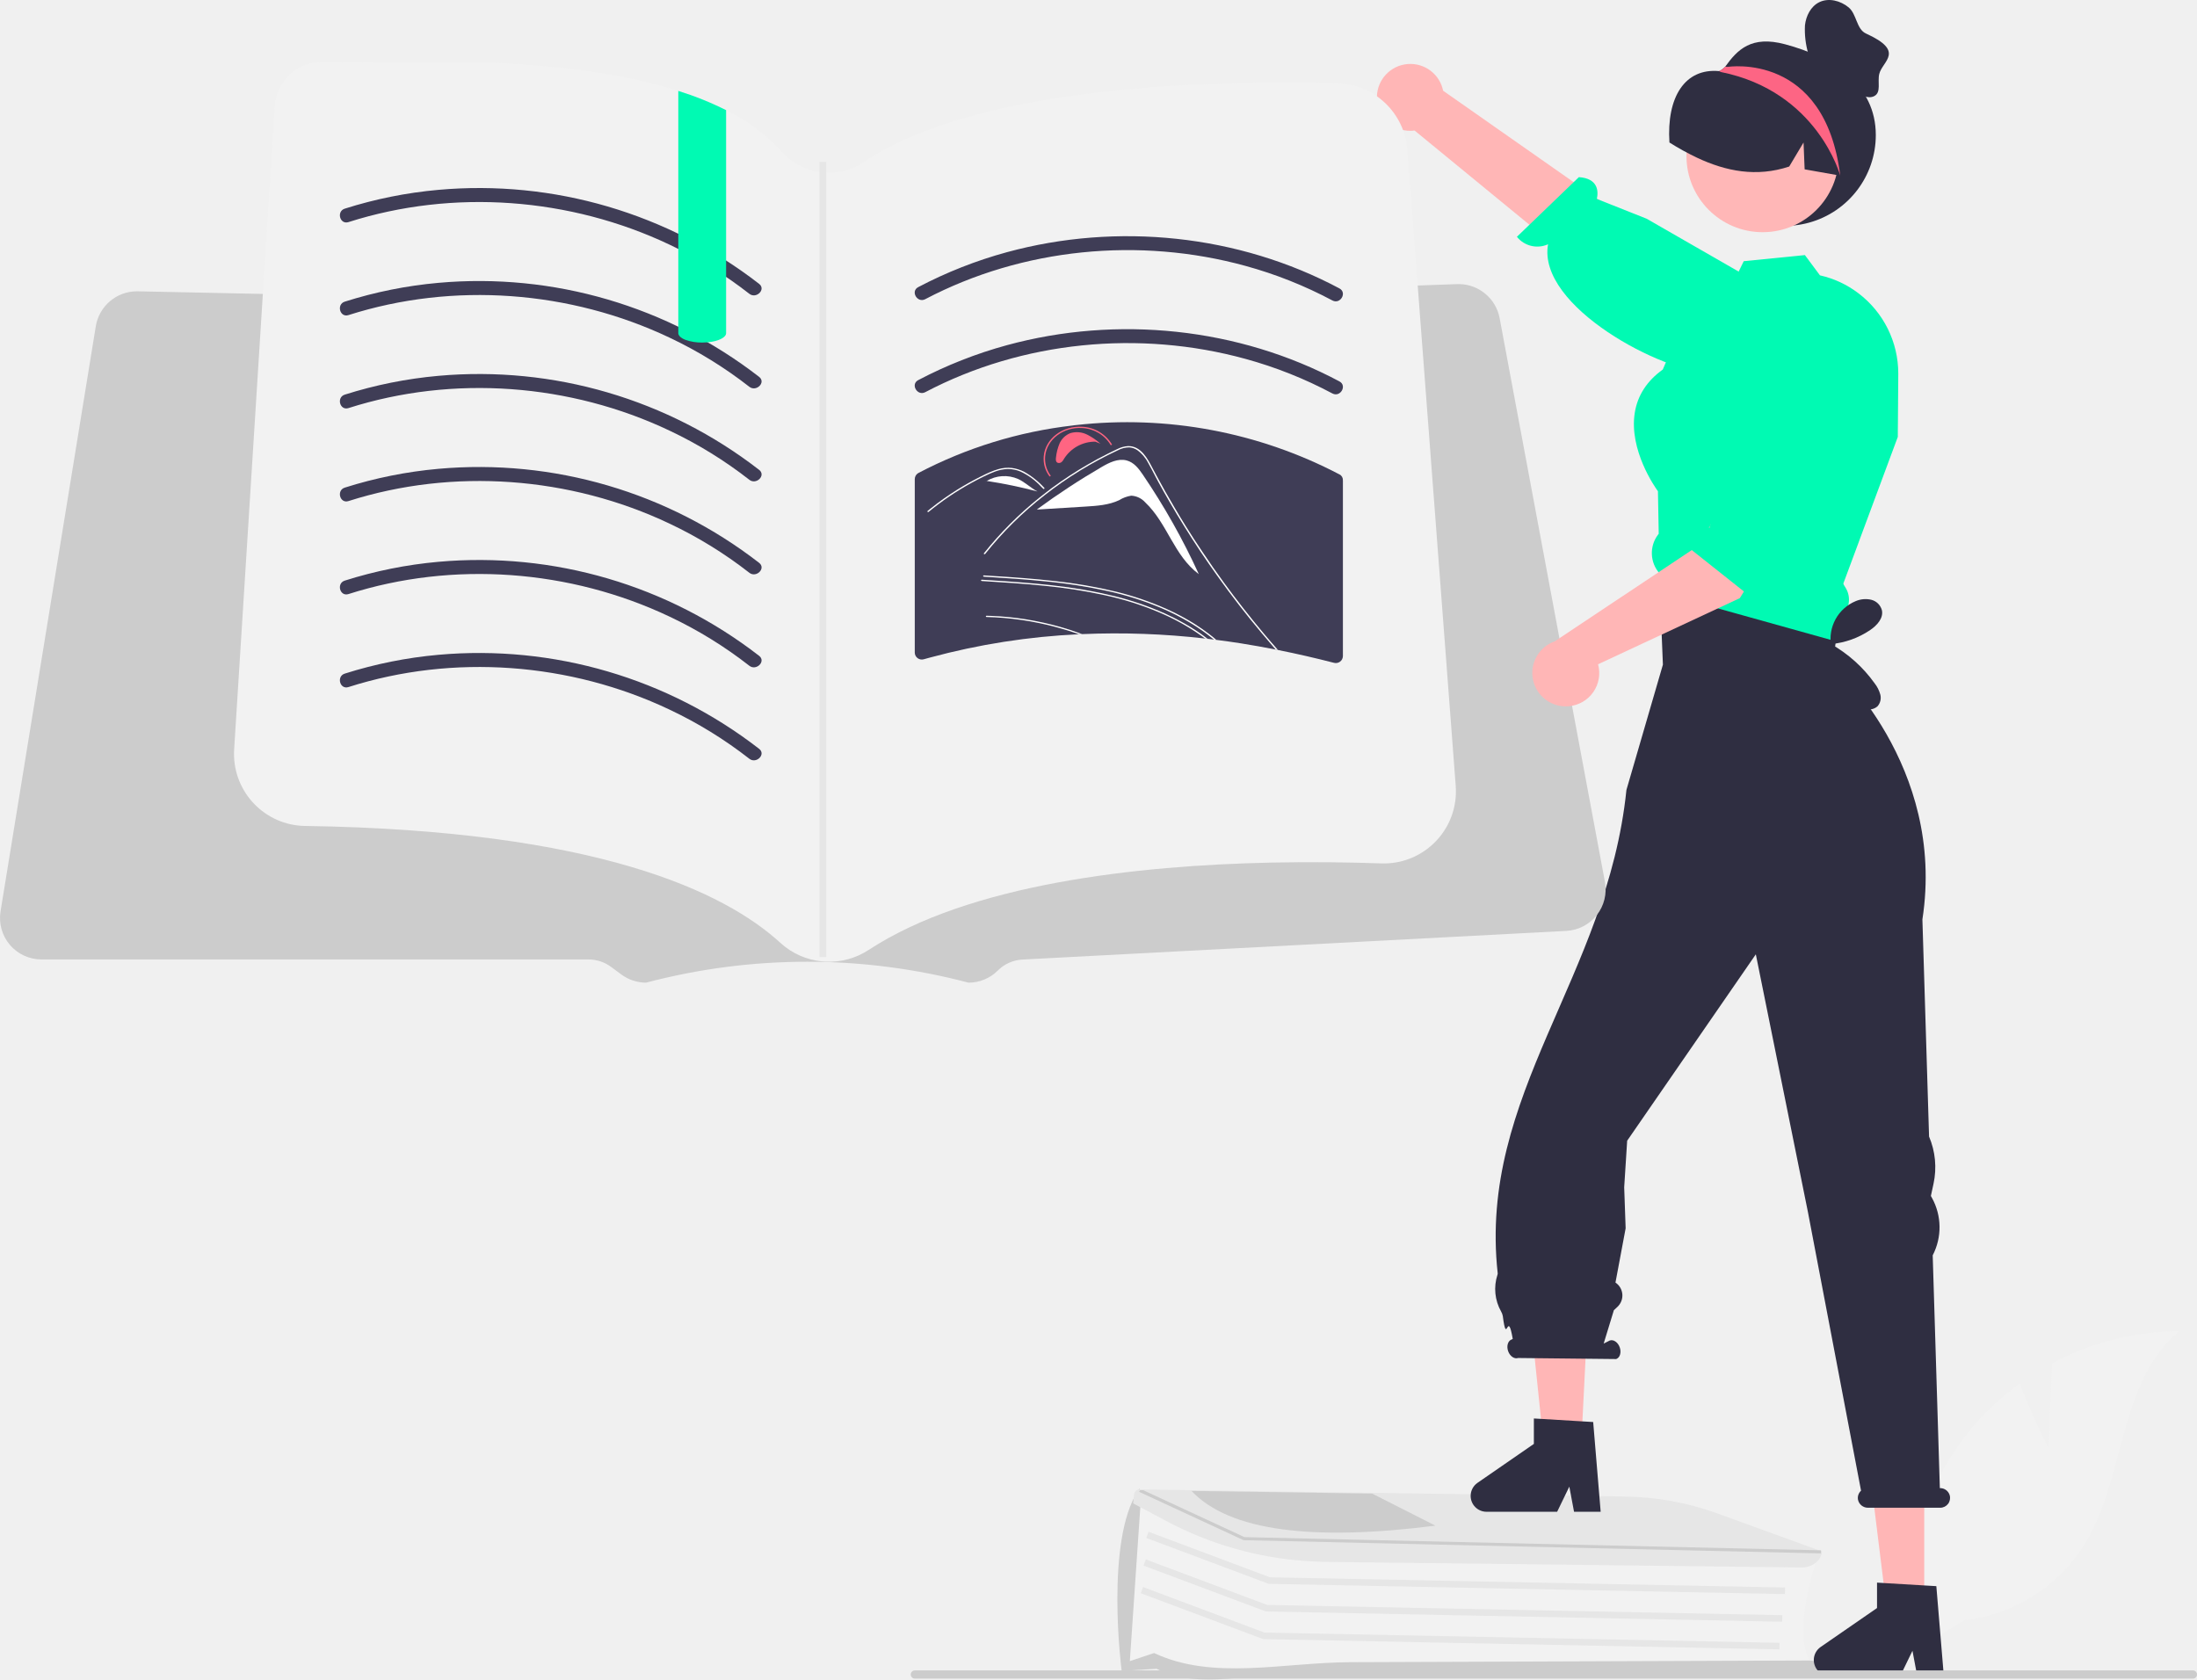
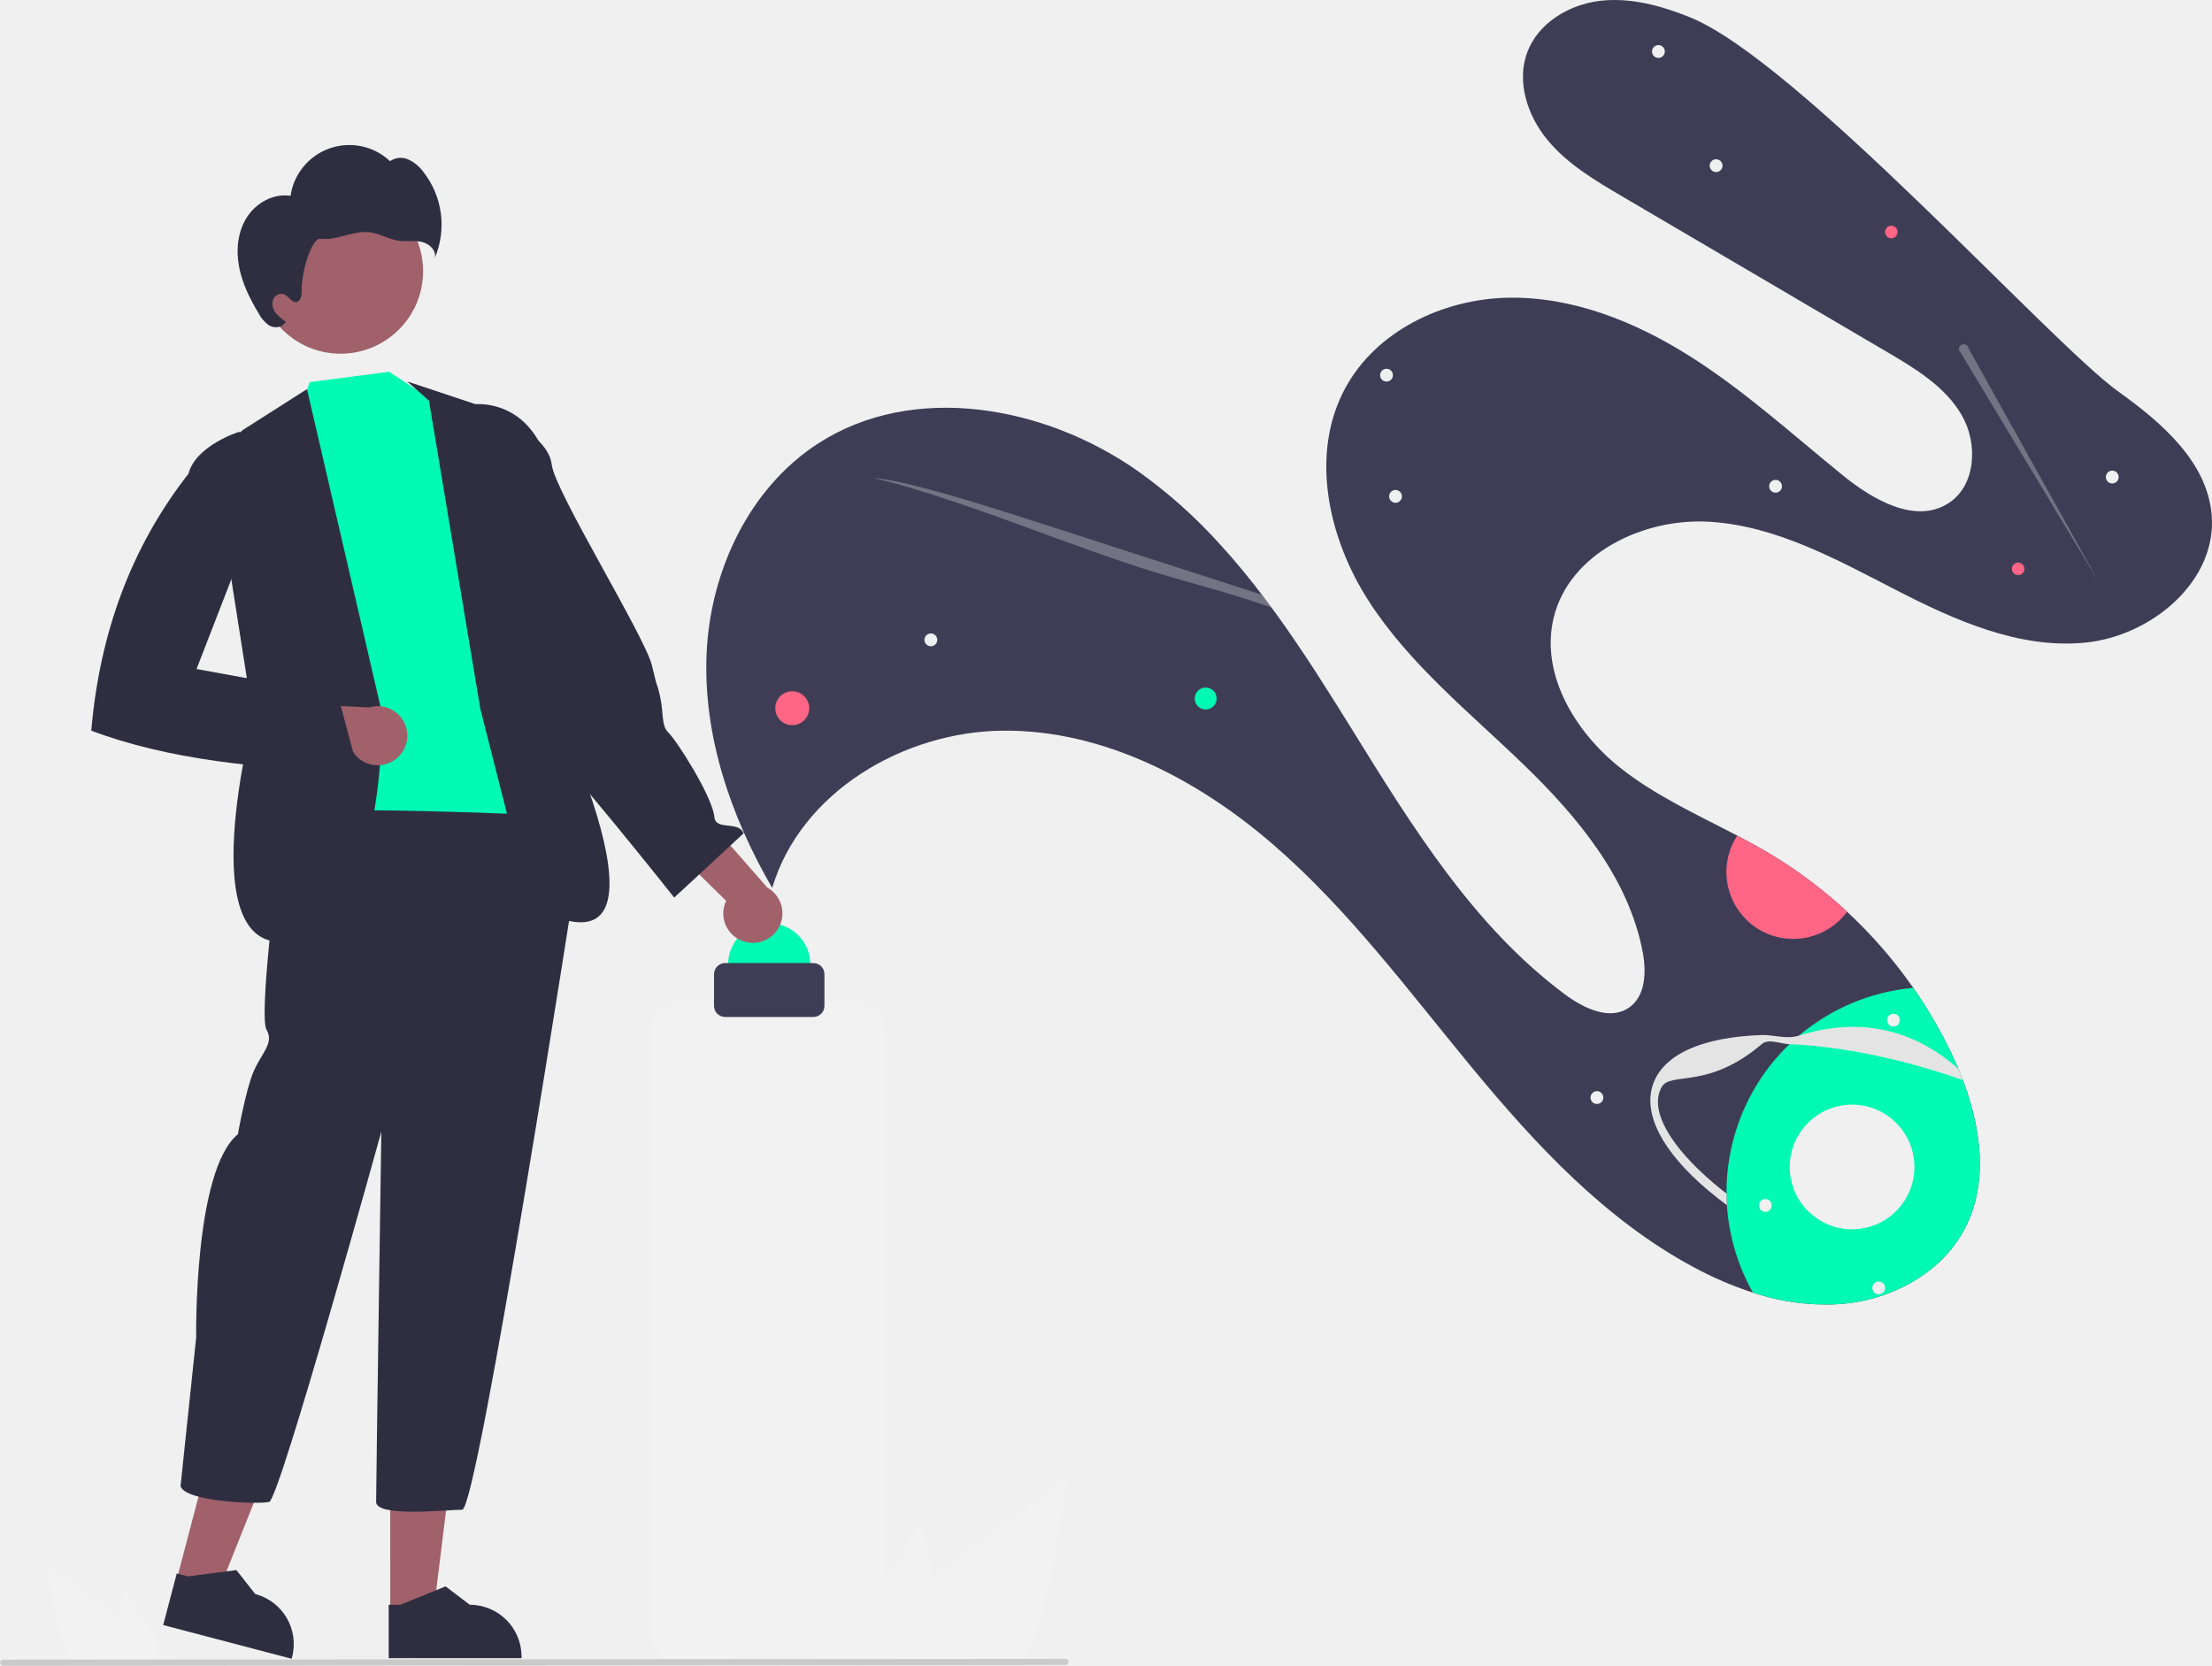
- <svg xmlns="http://www.w3.org/2000/svg" data-name="Layer 1" width="669.175" height="511.628" viewBox="0 0 669.175 511.628">
-   <path d="M889.314,635.23l1.144-25.719a83.066,83.066,0,0,1,38.745-9.808c-18.608,15.214-16.283,44.541-28.899,65a49.964,49.964,0,0,1-36.639,23.089l-15.572,9.534a83.724,83.724,0,0,1,17.647-67.845,80.874,80.874,0,0,1,14.863-13.81C884.332,625.505,889.314,635.23,889.314,635.23Z" transform="translate(-265.4125 -194.1858)" fill="#f2f2f2" />
-   <path d="M653.173,703.729c-7.931-.564-10,1-22,0h-22l2.862-52.648,34.634,13.878,172.114,4.225-.101.292c-.078.225-7.719,22.577-1.746,31.042l.248.35-.483.005L658.813,702.32C657.089,702.336,654.883,703.85,653.173,703.729Z" transform="translate(-265.4125 -194.1858)" fill="#f2f2f2" />
-   <path d="M662.101,704.417c-15.322-1.09-31.187,4.866-44.428-1.858l-10.585.641-.03-.089c-.082-.244-5.082-39.586,5.026-54.839l.445-.672.348,3.613-3.332,49.008,7.386-2.465c17.937,8.443,39.27,2.867,59.8,2.789l139.714-.516c2.927-.01,5.365,1.99,5.443,4.459l.008.241L670.54,704.717Q666.306,704.717,662.101,704.417Z" transform="translate(-265.4125 -194.1858)" fill="#ccc" />
-   <polygon points="543.667 485.616 386.44 482.491 386.279 482.431 349.132 468.509 349.834 466.636 386.821 480.499 543.707 483.616 543.667 485.616" fill="#e6e6e6" />
-   <polygon points="542.828 494.035 385.601 490.91 385.441 490.85 348.293 476.928 348.995 475.055 385.983 488.918 542.868 492.035 542.828 494.035" fill="#e6e6e6" />
-   <polygon points="541.989 502.455 384.762 499.329 384.602 499.269 347.454 485.346 348.156 483.473 385.144 497.337 542.029 500.455 541.989 502.455" fill="#e6e6e6" />
-   <path d="M663.187,669.727a105.217,105.217,0,0,1-41.733-11.775l-10.898-5.78.285-2.857a1.729,1.729,0,0,1,1.838-1.402l.962.012L760.269,650.082a85.935,85.935,0,0,1,28.133,5.106l31.948,11.599-.017.169c-.268,2.692-2.983,4.772-6.18,4.735l-144.434-1.693Q666.441,669.96,663.187,669.727Z" transform="translate(-265.4125 -194.1858)" fill="#e6e6e6" />
-   <polygon points="554.63 473.22 554.597 473.218 378.763 469.189 378.641 469.133 346.939 454.452 347.261 453.961 348.224 453.973 379.057 468.259 553.261 472.247 554.657 472.28 554.63 473.22" fill="#ccc" />
-   <path d="M683.347,649.186l-2.232-.032-50.392-.745-2.388-.033c11.514,12.258,36.972,15.325,74.288,10.576Z" transform="translate(-265.4125 -194.1858)" fill="#ccc" />
-   <polygon points="559.613 161.814 562.687 168.965 557.663 194.36 506.408 187.234 506.817 156.267 507.846 149.485 559.613 161.814" fill="#ffb6b6" />
-   <polygon points="586.094 490.943 574.786 490.943 569.404 447.327 586.094 447.327 586.094 490.943" fill="#ffb6b6" />
-   <path d="M817.871,699.891a4.835,4.835,0,0,0,4.831,4.831h21.513l3.708-7.655,1.44,7.655h8.109l-2.279-27.342-3.686-.215-12.384-.737-1.996-.125v7.746L819.957,695.91A4.838,4.838,0,0,0,817.871,699.891Z" transform="translate(-265.4125 -194.1858)" fill="#2f2e41" />
-   <polygon points="481.576 440.943 470.268 440.943 463.616 376.73 484.863 375.461 481.576 440.943" fill="#ffb6b6" />
-   <path d="M713.352,649.891a4.835,4.835,0,0,0,4.831,4.831h21.513l3.708-7.655,1.44,7.655h8.108l-2.279-27.342-3.289-.193-12.599-.76-2.177-.125v7.746L715.438,645.91A4.838,4.838,0,0,0,713.352,649.891Z" transform="translate(-265.4125 -194.1858)" fill="#2f2e41" />
-   <path d="M856.306,647.516h-.044l-2.175-70.919a18.544,18.544,0,0,0-.243-17.524l-.311-.564.807-3.742a23.836,23.836,0,0,0-1.362-14.346l-2.029-66.154c7.248-46.974-27.294-77.609-27.294-77.609l3.175-24.62-55.87,1.27.95,23.351-11.109,38.168c-5.846,56.96-45.194,92.762-39.213,147.231a1.04,1.04,0,0,1-.068.46,13.906,13.906,0,0,0,1.123,11.222,4.244,4.244,0,0,1,.506,1.392c1.232,9.549,1.393-2.53,3.025,6.935l-.318.161c-1.144.395-1.635,1.98-1.096,3.54s1.902,2.505,3.046,2.11l29.867.319c1.144-.395,1.635-1.98,1.096-3.54-.538-1.56-1.902-2.505-3.046-2.11l-1.858.94,3.109-10.171,1.09-1.017a4.737,4.737,0,0,0-.602-7.402l0,0,3.097-16.528-.44-12.5.906-14.181L800.212,484.904l15.855,78.438L832.263,648.306a2.968,2.968,0,0,0-.929,2.753,3.077,3.077,0,0,0,3.066,2.435h21.986a2.995,2.995,0,0,0,2.884-3.791A3.031,3.031,0,0,0,856.306,647.516Z" transform="translate(-265.4125 -194.1858)" fill="#2f2e41" />
-   <path d="M836.755,235.326a27.662,27.662,0,1,1-47.578-19.186l.133-.133c.221-.232.443-.465.675-.686a.011.011,0,0,0,.011-.011,5.805,5.805,0,0,0,.874-.786c3.734-5.218,7.968-9.593,18.223-6.86C823.858,211.6,836.755,220.046,836.755,235.326Z" transform="translate(-265.4125 -194.1858)" fill="#2f2e41" />
-   <path d="M684.804,223.484a10.132,10.132,0,0,0,11.479,10.47l71.338,58.547L778.517,273.349,704.968,221.822a10.187,10.187,0,0,0-20.164,1.662Z" transform="translate(-265.4125 -194.1858)" fill="#ffb6b6" />
-   <path d="M797.743,309.767s-.022-2.109-11.362-2.027c-14.077.101-52.846-20.109-49.454-39.142a7.96,7.96,0,0,1-9.489-2.276l18.874-18.172c5.923.4,5.983,4.363,5.476,6.639l15.168,6.027,39.506,22.697-6.976,22.799Z" transform="translate(-265.4125 -194.1858)" fill="#00fab3" />
-   <circle cx="536.866" cy="47.54" r="23.195" fill="#ffb7b7" />
-   <path d="M770.399,357.098a9.312,9.312,0,0,0,.454,11.726c.011.68.113,1.338,1.077,3.776a4.268,4.268,0,0,0,.442.669,1.66,1.66,0,0,0,.102.147,7.711,7.711,0,0,0,4.026,2.71l42.459,11.851,5.614,1.565.987.272.544-7.666a6.864,6.864,0,0,0,1.508-8.812l-.782-1.293,4.559-12.259.442-1.213,11.624-31.289.011-2.087.023-2.155.113-15.038a30.676,30.676,0,0,0-12.134-24.473,30.148,30.148,0,0,0-11.624-5.443l-.091-.011-4.593-6.181-18.633,1.86-1.542,3.164-1.871,3.811-13.507,8.04-4.616,10.728-3.119,7.258c-4.831,3.47-7.712,7.927-8.54,13.235-1.769,11.273,6.124,22.557,7.065,23.849l.238,12.94Z" transform="translate(-265.4125 -194.1858)" fill="#00fab3" />
-   <path d="M826.553,247.807c-.21-.033-.42-.078-.631-.111-3.618-.642-7.236-1.272-10.843-1.925l-.332-8.177-4.37,7.325c-9.969,3.308-19.297,1.438-28.071-2.689a79.25,79.25,0,0,1-8.409-4.636c-.891-13.829,4.7-22.682,15.103-21.753.38.034.653-.354.985-.52a.011.011,0,0,0,.011-.011c.564-.266,1.14-.52,1.715-.752a25.551,25.551,0,0,1,26.821,5.2C825.613,226.519,828.8,237.683,826.553,247.807Z" transform="translate(-265.4125 -194.1858)" fill="#2f2e41" />
-   <path d="M825.923,247.696s-6.871-25.648-36.325-31.567c-.033-.011-.144-.055-.288-.122-.088-.055-.199-.111-.31-.166.332-.188.653-.354.985-.52a.011.011,0,0,0,.011-.011c.288-.266.575-.531.874-.786l.841.033S821.264,209.877,825.923,247.696Z" transform="translate(-265.4125 -194.1858)" fill="#fd6584" />
-   <path d="M837.254,409.374a3.913,3.913,0,0,1-4.016.65,9.314,9.314,0,0,1-3.432-2.51,32.359,32.359,0,0,1-7.918-14.271l1.273-2.264A12.428,12.428,0,0,1,830.646,377.304a7.663,7.663,0,0,1,4.722-.411,4.476,4.476,0,0,1,3.254,3.223c.49,2.421-1.527,4.608-3.57,5.998a25.399,25.399,0,0,1-11.956,4.278,41.192,41.192,0,0,1,13.269,11.908,9.757,9.757,0,0,1,1.756,3.446A3.923,3.923,0,0,1,837.254,409.374Z" transform="translate(-265.4125 -194.1858)" fill="#2f2e41" />
-   <path id="be339808-9edc-488a-82d9-9b8c80f783b0-3" data-name="f02c4e45-f306-4b42-b3ad-5ddd3016d7d2" d="M544.06,705.545h389.281a1.247,1.247,0,0,0,0-2.494H544.059a1.247,1.247,0,1,0,0,2.494h0Z" transform="translate(-265.4125 -194.1858)" fill="#ccc" />
-   <path d="M647.444,384.955v.651c-1.402-1.643-2.833-3.272-4.249-4.901q-.892-1.02-1.785-2.04-3.782-4.292-7.606-8.555c-2.564-2.833-5.128-5.666-7.72-8.484-.623-.68-1.246-1.36-1.884-2.04a14.662,14.662,0,0,0-1.657-1.587,6.15,6.15,0,0,0-2.025-1.119,5.078,5.078,0,0,0-2.606-.028c-.978.227-1.912.581-2.861.878-.978.326-1.941.637-2.918.949-1.955.637-3.895,1.275-5.85,1.912a.194.194,0,0,1-.252-.107l-.003-.007a.197.197,0,0,1,.142-.269c.482-.156.977-.312,1.473-.468,1.969-.651,3.923-1.289,5.892-1.926.977-.326,1.954-.637,2.932-.949a8.762,8.762,0,0,1,2.833-.567,6.409,6.409,0,0,1,4.164,1.955c.609.567,1.162,1.161,1.714,1.771q.977,1.062,1.955,2.125,3.93,4.292,7.804,8.612,3.888,4.334,7.706,8.683.276.319.552.637C644.626,381.697,646.028,383.326,647.444,384.955Z" transform="translate(-265.4125 -194.1858)" fill="#fff" />
-   <path d="M622.324,360.61a4.788,4.788,0,0,0-2.063-1.533l-.805.028a85.054,85.054,0,0,0,24.329,24.758Q633.054,372.237,622.324,360.61Z" transform="translate(-265.4125 -194.1858)" fill="#fff" />
-   <path d="M754.254,462.841,722.166,291.031a12.726,12.726,0,0,0-12.086-10.298q-.389-.009-.778,0l-21.859.784-2.353.086-10.909.392-2.353.081-7.017.254L523.314,287.41c-.213.012-.432.012-.646.006l-31.707-.663-11.734-.242-.375-.006-8.661-.185-75.465-1.568-20.008-.421-9.866-.202-2.364-.052-11.249-.231-2.358-.052-11.509-.236-2.358-.052-12.645-.265-1.984-.04-11.278-.236-1.782-.035h-.259a12.692,12.692,0,0,0-12.466,10.598L265.579,471.812a12.624,12.624,0,0,0,12.46,14.657H444.7a11.549,11.549,0,0,1,6.815,2.249l3.16,2.341a12.739,12.739,0,0,0,7.513,2.479,192.439,192.439,0,0,1,98.218,0,12.548,12.548,0,0,0,8.932-3.702,11.457,11.457,0,0,1,7.496-3.338l165.669-8.73a12.625,12.625,0,0,0,11.751-14.928Z" transform="translate(-265.4125 -194.1858)" fill="#ccc" />
-   <path d="M708.853,436.049a21.976,21.976,0,0,1-22.75,21.16c-9.62-.34-21.1-.51-33.56-.25-40.69.87-91.81,6.47-122.56,26.61a21.966,21.966,0,0,1-13.05,3.58c-.34-.02-.67-.04-1.01-.07a21.928,21.928,0,0,1-12.84-5.69c-16.94-15.5-55.79-34.27-144.72-35.59-.37,0-.73-.02-1.09-.04a21.964,21.964,0,0,1-20.54-23.32l8.74-138.71,1.31-20.79,2.3-36.37a14.443,14.443,0,0,1,14.4-13.53h.09l52.98.31q33.48,1.515,55.46,8.53a95.875,95.875,0,0,1,14.56,5.86,55.975,55.975,0,0,1,16.94,12.65,19.119,19.119,0,0,0,11.5,6.21,18.276,18.276,0,0,0,2.08.19,19.057,19.057,0,0,0,11.53-3.3c34.61-23.19,105.14-24.95,144.09-23.95a21.931,21.931,0,0,1,21.36,20.31l1.58,20.69,1.57,20.63,9.06,119.23,2.52,33.17A22.806,22.806,0,0,1,708.853,436.049Z" transform="translate(-265.4125 -194.1858)" fill="#f2f2f2" />
-   <path d="M371.544,261.848c31.927-10.186,67.546-7.489,97.793,6.861a128.768,128.768,0,0,1,24.302,14.968c2.127,1.67,5.155-1.317,3.005-3.005a139.187,139.187,0,0,0-97.705-28.652,133.697,133.697,0,0,0-28.523,5.73c-2.595.828-1.486,4.932,1.13,4.097Z" transform="translate(-265.4125 -194.1858)" fill="#3f3d56" />
-   <path d="M547.228,285.325c29.684-15.602,65.229-19.005,97.504-10.148a128.521,128.521,0,0,1,26.512,10.541c2.412,1.287,4.561-2.38,2.145-3.669-30.76-16.413-67.684-20.192-101.274-11.042a133.658,133.658,0,0,0-27.031,10.649C542.661,282.929,544.807,286.598,547.228,285.325Z" transform="translate(-265.4125 -194.1858)" fill="#3f3d56" />
-   <path d="M547.228,313.654c29.684-15.602,65.229-19.005,97.504-10.148a128.519,128.519,0,0,1,26.512,10.541c2.412,1.287,4.561-2.38,2.145-3.669-30.76-16.413-67.684-20.192-101.274-11.042a133.658,133.658,0,0,0-27.031,10.649c-2.422,1.273-.276,4.942,2.145,3.669Z" transform="translate(-265.4125 -194.1858)" fill="#3f3d56" />
-   <path d="M674.428,340.462a1.821,1.821,0,0,0-1.047-1.761,139.35,139.35,0,0,0-80.222-15.026c-.173.014-.333.042-.52.055h-.007a4.253,4.253,0,0,0-.506.076,134.222,134.222,0,0,0-47.042,14.499,2.144,2.144,0,0,0-1.047,1.845v52.846a2.144,2.144,0,0,0,2.69,2.039c.652-.187,1.304-.367,1.969-.541a210.619,210.619,0,0,1,45.35-7.094c.326-.014.652-.028.992-.042a237.569,237.569,0,0,1,37.41,1.345,7.801,7.801,0,0,1,.777.083c.638.069,1.29.146,1.928.229.257.028.499.055.735.097,2.482.312,4.944.666,7.413,1.047q5.346.853,10.693,1.9c.222.042.451.097.68.139,5.721,1.137,11.414,2.455,17.079,3.911a2.153,2.153,0,0,0,2.69-2.053V340.545A.176.176,0,0,0,674.428,340.462Z" transform="translate(-265.4125 -194.1858)" fill="#3f3d56" />
-   <path d="M596.49,326.556a6.988,6.988,0,0,0-5.007-.44,5.934,5.934,0,0,0-3.335,3.136,15.083,15.083,0,0,0-1.098,4.314c-.088.584-.094,1.321.493,1.593a1.243,1.243,0,0,0,1.261-.25,3.729,3.729,0,0,0,.738-1.03,11.215,11.215,0,0,1,9.474-5.151l1.569.625A18.581,18.581,0,0,0,596.49,326.556Z" transform="translate(-265.4125 -194.1858)" fill="#ff6582" />
-   <path d="M613.469,338.736c-1.217-1.792-2.66-3.706-4.919-4.291-2.616-.678-5.304.669-7.584,1.997a221.538,221.538,0,0,0-19.666,12.898l.007.07,14.675-.901c3.534-.217,7.19-.464,10.313-1.952a9.726,9.726,0,0,1,3.684-1.372,6.156,6.156,0,0,1,4.267,2.056c6.763,6.411,8.721,16.214,16.308,21.846A206.083,206.083,0,0,0,613.469,338.736Z" transform="translate(-265.4125 -194.1858)" fill="#fff" />
-   <path d="M595.04,387.357c-.34.014-.666.028-.991.043-2.365-.85-4.787-1.601-7.238-2.252-1.587-.425-3.201-.807-4.816-1.133-1.827-.396-3.668-.708-5.51-.977a88.116,88.116,0,0,0-10.581-.892.192.192,0,1,1,0-.382c.453,0,.906.014,1.346.043a88.236,88.236,0,0,1,10.595,1.034c1.827.297,3.654.651,5.468,1.048,1.643.368,3.286.779,4.901,1.232Q591.676,386.097,595.04,387.357Z" transform="translate(-265.4125 -194.1858)" fill="#fff" />
-   <path d="M635.89,389.114c-.241-.043-.482-.071-.737-.099-.977-.807-1.969-1.572-3.003-2.323-1.289-.935-2.62-1.813-3.98-2.634a70.673,70.673,0,0,0-9.405-4.787A93.783,93.783,0,0,0,602.873,374.255a158.136,158.136,0,0,0-18.795-2.946c-6.317-.652-12.663-1.048-19.008-1.445-.269-.014-.283-.411,0-.397.793.057,1.587.099,2.394.156,6.416.397,12.833.85,19.207,1.572a146.424,146.424,0,0,1,18.767,3.258,91.279,91.279,0,0,1,15.382,5.283,69.943,69.943,0,0,1,8.272,4.405c1.685,1.062,3.315,2.196,4.872,3.399C634.615,388.051,635.266,388.561,635.89,389.114Z" transform="translate(-265.4125 -194.1858)" fill="#fff" />
-   <path d="M633.227,388.788a7.698,7.698,0,0,0-.779-.085c-.297-.241-.609-.467-.921-.694a64.772,64.772,0,0,0-6.813-4.263,72.163,72.163,0,0,0-6.587-3.159,92.525,92.525,0,0,0-15.892-5.014,158.11,158.11,0,0,0-18.796-2.946c-6.317-.652-12.663-1.048-19.008-1.445-.269-.028-.269-.411,0-.397.807.057,1.6.099,2.394.156,6.416.396,12.833.85,19.207,1.572a146.393,146.393,0,0,1,18.767,3.258,90.804,90.804,0,0,1,15.382,5.283c1.87.85,3.697,1.771,5.482,2.776A57.987,57.987,0,0,1,633.227,388.788Z" transform="translate(-265.4125 -194.1858)" fill="#fff" />
-   <path d="M654.671,392.201c-.227-.043-.453-.099-.68-.142-.255-.269-.496-.552-.737-.836q-1.827-2.103-3.612-4.249c-4.688-5.581-9.136-11.331-13.328-17.195q-5.397-7.521-10.241-15.34c-1.544-2.465-3.031-4.957-4.49-7.479q-1.7-2.932-3.315-5.878c-.312-.567-.609-1.133-.906-1.7-.694-1.332-1.388-2.677-2.125-3.994a11.287,11.287,0,0,0-3.428-4.079,5.016,5.016,0,0,0-2.436-.836,7.366,7.366,0,0,0-3.513.906,114.451,114.451,0,0,0-22.28,13.668,107.685,107.685,0,0,0-18.102,17.889c-.17.198-.538.014-.382-.198.637-.793,1.289-1.586,1.94-2.365a108.582,108.582,0,0,1,17.125-16.274c.014-.014.043-.028.057-.042.552-.439,1.105-.864,1.671-1.275a115.917,115.917,0,0,1,10.935-7.139q2.889-1.679,5.906-3.187c.496-.255,1.006-.51,1.515-.751.51-.255,1.02-.496,1.53-.737a8.338,8.338,0,0,1,3.244-.892c3.938-.057,5.963,3.909,7.365,6.586.439.836.893,1.671,1.332,2.507,1.7,3.159,3.47,6.303,5.312,9.405,1.119,1.926,2.28,3.839,3.456,5.737,1.685,2.705,3.413,5.382,5.212,8.045a.014.014,0,0,0,.014.014h.001c2.082,3.144,4.249,6.232,6.487,9.306q5.758,7.882,12.068,15.411Q652.434,389.68,654.671,392.201Z" transform="translate(-265.4125 -194.1858)" fill="#fff" />
-   <path d="M604.138,329.646l-.392.171a10.691,10.691,0,0,0-8.636-5.229c-5.799-.412-10.893,3.453-11.356,8.614a8.531,8.531,0,0,0,1.724,5.938l-.364.215a8.884,8.884,0,0,1-1.796-6.184c.482-5.375,5.787-9.399,11.826-8.97A11.133,11.133,0,0,1,604.138,329.646Z" transform="translate(-265.4125 -194.1858)" fill="#ff6582" />
-   <path d="M575.484,340.089a10.459,10.459,0,0,0-9.525.606,150.154,150.154,0,0,1,15.456,3.211C579.307,342.806,577.658,341.083,575.484,340.089Z" transform="translate(-265.4125 -194.1858)" fill="#fff" />
-   <path d="M565.93,340.69l-.573.415c.194-.145.395-.281.602-.41Z" transform="translate(-265.4125 -194.1858)" fill="#fff" />
-   <path d="M583.189,343.095c-.228-.227-.455-.453-.685-.68a19.891,19.891,0,0,0-6.249-4.572,10,10,0,0,0-3.798-.784,11.985,11.985,0,0,0-3.943.766c-.594.211-1.174.451-1.746.706-.653.293-1.295.605-1.934.92q-1.799.886-3.551,1.85-3.486,1.918-6.754,4.128-1.694,1.146-3.318,2.368-1.51,1.135-2.96,2.33c-.207.17-.515-.105-.309-.275.255-.211.512-.421.77-.628q1.091-.878,2.218-1.723,2.054-1.543,4.214-2.966,3.359-2.215,6.95-4.129,1.794-.956,3.638-1.832c.371-.176.747-.348,1.126-.512a19.283,19.283,0,0,1,2.678-.97,10.644,10.644,0,0,1,4.044-.354,11.419,11.419,0,0,1,3.731,1.149,24.482,24.482,0,0,1,6.186,4.932C583.684,343.006,583.377,343.282,583.189,343.095Z" transform="translate(-265.4125 -194.1858)" fill="#fff" />
-   <path d="M371.544,290.177c31.927-10.186,67.546-7.489,97.793,6.861a128.767,128.767,0,0,1,24.302,14.968c2.127,1.67,5.155-1.317,3.005-3.005a139.187,139.187,0,0,0-97.705-28.652,133.697,133.697,0,0,0-28.523,5.73c-2.595.828-1.486,4.932,1.13,4.097Z" transform="translate(-265.4125 -194.1858)" fill="#3f3d56" />
-   <path d="M371.544,318.505c31.927-10.186,67.546-7.49,97.793,6.861a128.767,128.767,0,0,1,24.302,14.968c2.127,1.67,5.155-1.317,3.005-3.005a139.187,139.187,0,0,0-97.705-28.652,133.698,133.698,0,0,0-28.523,5.73c-2.595.828-1.486,4.932,1.13,4.097Z" transform="translate(-265.4125 -194.1858)" fill="#3f3d56" />
-   <path d="M371.544,346.833c31.927-10.186,67.546-7.489,97.793,6.861a128.768,128.768,0,0,1,24.302,14.968c2.127,1.67,5.155-1.317,3.005-3.005a139.187,139.187,0,0,0-97.705-28.652,133.697,133.697,0,0,0-28.523,5.73c-2.595.828-1.486,4.932,1.13,4.097Z" transform="translate(-265.4125 -194.1858)" fill="#3f3d56" />
-   <path d="M371.544,375.161c31.927-10.186,67.546-7.489,97.793,6.861a128.767,128.767,0,0,1,24.302,14.968c2.127,1.67,5.155-1.317,3.005-3.005a139.187,139.187,0,0,0-97.705-28.652,133.697,133.697,0,0,0-28.523,5.73c-2.595.828-1.486,4.932,1.13,4.097Z" transform="translate(-265.4125 -194.1858)" fill="#3f3d56" />
-   <path d="M371.544,403.49c31.927-10.186,67.546-7.49,97.793,6.861a128.765,128.765,0,0,1,24.302,14.968c2.127,1.67,5.155-1.317,3.005-3.005a139.187,139.187,0,0,0-97.705-28.652,133.698,133.698,0,0,0-28.523,5.73c-2.595.828-1.486,4.932,1.13,4.097Z" transform="translate(-265.4125 -194.1858)" fill="#3f3d56" />
-   <path d="M486.573,227.739v67.93c0,1.35-2.36,2.48-5.54,2.79a.22.22,0,0,0-.08.01c-.53.04-1.09.07-1.66.07a14.57,14.57,0,0,1-5.15-.84c-.15-.06-.3-.13-.45-.19-.14-.08-.29-.15-.43-.23-.79-.47-1.25-1.02-1.25-1.61v-73.79A95.875,95.875,0,0,1,486.573,227.739Z" transform="translate(-265.4125 -194.1858)" fill="#00fab3" />
-   <rect x="249.599" y="49.308" width="2.08" height="242.235" fill="#e6e6e6" />
-   <path d="M743.313,409.32a10.132,10.132,0,0,0,8.849-12.771L795.339,376.394l25.994-42.049-20.432-8.249-17.536,33.884L738.981,389.557a10.187,10.187,0,0,0,4.332,19.763Z" transform="translate(-265.4125 -194.1858)" fill="#ffb6b6" />
-   <path d="M837.369,294.063s5.088,1.661-.497,11.531c-4.471,7.902-26.252,53.418-35.142,62.355a7.96,7.96,0,0,1-.992,9.708L780.215,361.371c-.392-5.923,3.528-6.511,5.851-6.311l4.721-16.733L807.254,297.048l26.458-4.251Z" transform="translate(-265.4125 -194.1858)" fill="#00fab3" />
-   <path d="M837.812,216.694c.97-3.923,8.01-6.82-4.049-12.297-2.926-1.329-2.805-5.907-5.281-7.957s-6.101-3.001-8.978-1.568c-2.569,1.28-4.017,4.175-4.326,7.029a25.892,25.892,0,0,0,.981,8.512l-.234.342q7.165,5.483,14.33,10.965c1.755,1.343,4.05,2.75,6.017,1.742C838.5,222.321,837.211,219.123,837.812,216.694Z" transform="translate(-265.4125 -194.1858)" fill="#2f2e41" />
+ <svg xmlns="http://www.w3.org/2000/svg" data-name="Layer 1" width="861.343" height="648.679" viewBox="0 0 861.343 648.679">
+   <path d="M487.967,298.314c37.101-23.943,88.2-14.64,124.348,10.729a196.935,196.935,0,0,1,32.307,28.827c5.643,6.19,10.993,12.687,16.11,19.409,1.261,1.649,2.515,3.315,3.746,4.997q1.263,1.706,2.505,3.435c10.378,14.425,19.892,29.6,29.206,44.638,23.251,37.538,47.108,76.194,82.534,102.549,7.299,5.428,17.482,10.317,24.96,5.133,6.489-4.502,6.767-13.967,5.29-21.724-5.49-28.74-25.295-52.557-46.336-72.888-21.04-20.331-44.332-38.971-60.23-63.537-15.898-24.567-23.161-57.364-9.236-83.094,12.001-22.173,37.821-34.61,63.024-35.189,25.201-.574,49.685,9.222,71.007,22.674,21.319,13.457,40.066,30.531,59.631,46.43,11.794,9.592,28.261,19.109,41.114,10.988,10.856-6.863,11.703-23.338,5.233-34.431s-18.018-18.064-29.089-24.566q-51.558-30.288-103.117-60.571c-10.545-6.189-21.321-12.575-29.105-22.012-7.786-9.431-12.108-22.686-7.817-34.139,4.234-11.286,16.059-18.453,28.023-19.948,11.956-1.492,24.015,1.823,35.199,6.314,41.912,16.832,140.602,126.951,166.905,145.778,16.903,12.092,34.66,27.4,36.369,48.112,2.13,25.784-23.526,47.182-49.278,49.683-25.748,2.509-50.704-8.687-73.71-20.524s-46.486-24.887-72.309-26.53c-25.823-1.643-54.795,12.161-60.917,37.3-5.323,21.874,8.21,44.446,25.838,58.442,13.798,10.958,29.992,18.256,45.635,26.462,4.344,2.272,8.642,4.621,12.834,7.132a180.251,180.251,0,0,1,29.935,22.505,183.677,183.677,0,0,1,25.774,29.641,179.182,179.182,0,0,1,15.621,27.173q1.006,2.176,1.954,4.412c.599,1.426,1.179,2.869,1.729,4.328,7.18,18.913,9.977,40.108.804,57.763-9.149,17.608-28.965,28.034-48.753,29.48a89.801,89.801,0,0,1-33.791-4.464,137.23,137.23,0,0,1-23.13-9.941C794.526,600.7,767.404,571.542,742.634,541.566c-24.764-29.974-48.083-61.534-77.482-86.977-29.397-25.449-66.237-44.69-105.12-44.398-38.882.287-78.965,23.978-90.008,61.258-16.096-27.736-26.981-59.355-25.544-91.388S461.024,315.705,487.967,298.314Z" transform="translate(-169.3286 -125.6603)" fill="#3f3d56" />
+   <circle cx="469.487" cy="272.017" r="4.272" fill="#00fab3" />
+   <circle cx="308.499" cy="275.792" r="6.605" fill="#ff6584" />
+   <circle cx="785.865" cy="221.517" r="2.44" fill="#ff6584" />
+   <circle cx="736.489" cy="90.362" r="2.44" fill="#ff6584" />
+   <path d="M843.026,456.742a26.079,26.079,0,0,1,2.78-5.683c4.344,2.272,8.642,4.621,12.834,7.132a180.251,180.251,0,0,1,29.935,22.505,26.025,26.025,0,0,1-45.549-23.953Z" transform="translate(-169.3286 -125.6603)" fill="#ff6584" />
+   <circle cx="362.474" cy="249.168" r="2.496" fill="#f0f0f0" />
+   <circle cx="668.25" cy="64.513" r="2.496" fill="#f0f0f0" />
+   <circle cx="645.778" cy="20.057" r="2.496" fill="#f0f0f0" />
+   <circle cx="822.503" cy="185.77" r="2.496" fill="#f0f0f0" />
+   <circle cx="691.404" cy="189.356" r="2.496" fill="#f0f0f0" />
+   <circle cx="621.835" cy="427.406" r="2.496" fill="#f0f0f0" />
+   <circle cx="543.408" cy="193.29" r="2.496" fill="#f0f0f0" />
+   <circle cx="539.904" cy="146.097" r="2.496" fill="#f0f0f0" />
+   <path d="M866.141,532.284c-3.706-.152-7.303-.17-10.77-.05-21.356.738-35.581,6.857-39.028,16.788s3.93,23.547,20.237,37.356q2.419,2.048,5.043,4.063a80.028,80.028,0,0,1,24.518-58.158Z" transform="translate(-169.3286 -125.6603)" fill="none" />
+   <path d="M846.05,563.682a79.499,79.499,0,0,1,20.092-31.399q1.801-1.724,3.704-3.331a80.081,80.081,0,0,1,44.504-18.615,179.184,179.184,0,0,1,15.621,27.173q1.006,2.176,1.954,4.412c.599,1.426,1.179,2.869,1.729,4.328,7.18,18.913,9.977,40.108.804,57.763-9.149,17.608-28.965,28.034-48.753,29.48a89.801,89.801,0,0,1-33.791-4.464,79.902,79.902,0,0,1-10.131-34.06c-.098-1.507-.147-3.015-.162-4.53A79.685,79.685,0,0,1,846.05,563.682Z" transform="translate(-169.3286 -125.6603)" fill="#00fab3" />
+   <path d="M813.016,547.869c4.009-11.551,19.006-18.35,42.236-19.154,4.648-.164,9.761,1.77,14.593.237,23.445-7.435,44.715-2.576,62.079,12.97.599,1.426,1.179,2.869,1.729,4.328-.231-.086-.464-.167-.697-.248-23.462-8.143-46.752-12.895-66.814-13.719-3.707-.149-8.129-2.294-10.77-.047-21.208,18.048-35.552,10.486-39.029,16.787-5.079,9.204,3.932,23.545,20.238,37.356q2.419,2.051,5.04,4.06c.015,1.515.063,3.023.162,4.53q-3.946-2.916-7.477-5.9C816.568,574.047,809.009,559.414,813.016,547.869Z" transform="translate(-169.3286 -125.6603)" fill="#e4e4e4" />
+   <circle cx="731.559" cy="501.523" r="2.496" fill="#f0f0f0" />
+   <circle cx="687.403" cy="469.422" r="2.496" fill="#f0f0f0" />
+   <circle cx="721.186" cy="454.431" r="24.27" fill="#f0f0f0" />
+   <path d="M509.195,311.783c5.673.267,17.408,3.084,30.123,6.726,12.708,3.646,26.492,8.094,40.1,12.494q35.733,11.544,71.462,23.08,4.912,1.584,9.851,3.195c1.261,1.649,2.515,3.315,3.746,4.997-2.894-1.023-5.8-2.013-8.697-2.956-12.378-4.023-23.12-6.676-35.133-10.335-18.488-5.627-37.992-13.018-56.909-19.899C544.823,322.197,523.121,314.783,509.195,311.783Z" transform="translate(-169.3286 -125.6603)" fill="#f0f0f0" opacity="0.3" />
+   <path d="M932.758,262.924l53.58,88.947-50.558-90.716a1.849,1.849,0,1,0-3.022,1.769Z" transform="translate(-169.3286 -125.6603)" fill="#f0f0f0" opacity="0.3" />
+   <circle cx="737.296" cy="397.269" r="2.496" fill="#f0f0f0" />
+   <circle cx="299.538" cy="375.527" r="16" fill="#00fab3" />
+   <path d="M459.388,492.403a11.44,11.44,0,0,1-7.314-15.945L423.103,447.935l20.662-4.408,24.344,27.761a11.502,11.502,0,0,1-8.72,21.115Z" transform="translate(-169.3286 -125.6603)" fill="#a0616a" />
+   <path d="M320.866,270.427l16.157,10.649,18.912,4.43s14.999,107.199,22.37,113.629,1.16,7.04,3.157,15.909,6.62,27.015,6.62,27.015c-44.897,27.829-85.006,31.227-119.226,4.575a8.052,8.052,0,0,1,3.765-9.367c5.786-3.594-6.764-17.675-2.028-20.495s-3.633-23.913-3.633-23.913l1.46-45.299-4.066-6.948,5.728-44.6,14.767-6.562,5.056-14.987Z" transform="translate(-169.3286 -125.6603)" fill="#00fab3" />
+   <path d="M327.867,274.187l26.641,8.872s29.47-3.112,30.665,40.758-4.298,67.412-4.298,67.412S442.178,514.507,375.772,478.097L356.367,401.687l-20-120Z" transform="translate(-169.3286 -125.6603)" fill="#2f2e41" />
+   <path d="M354.584,371.177l13.819-1.909s1.334,20.834,7.944,23.992,4.382,3.677,5.161,7.02-5.878,12.604-.642,14.907,51,60,51,60l27-25c-1.856-5.028-10.785-.937-11.345-6.267-.705-8.059-14.838-30.074-17.846-32.897s-1.819-7.799-3.378-14.484-.477-.486-3.075-11.628-37.808-67.913-39.032-78.2-15.558-16.342-15.558-16.342l-11.142,2.598Z" transform="translate(-169.3286 -125.6603)" fill="#2f2e41" />
+   <polygon points="68.581 615.998 84.845 620.268 109.058 559.567 85.054 553.264 68.581 615.998" fill="#a0616a" />
+   <path d="M232.881,758.474l50.014,13.133.166-.632a20.128,20.128,0,0,0-14.354-24.579l-.001-0-7.315-9.33-18.866,2.455-4.366-1.146Z" transform="translate(-169.3286 -125.6603)" fill="#2f2e41" />
+   <polygon points="151.957 628.165 168.771 628.164 176.771 563.303 151.953 563.305 151.957 628.165" fill="#a0616a" />
+   <path d="M320.693,771.367l51.71-.002v-.654a20.128,20.128,0,0,0-20.127-20.127h-.001l-9.445-7.166-17.623,7.167-4.514 0Z" transform="translate(-169.3286 -125.6603)" fill="#2f2e41" />
+   <path d="M279.227,443.444c-4.062,5.078-2.031,22.341-2.031,22.341s-7.109,55.853-4.062,60.93-2.031,9.14-5.078,16.248-6.093,24.372-6.093,24.372c-17.264,14.217-16.248,79.209-16.248,79.209l-6.093,57.884c2.031,6.093,30.465,7.109,34.527,6.093S317.816,566.32,317.816,566.32s-2.031,138.108-2.031,144.201,27.419,3.046,33.512,3.046S393.979,464.769,393.979,464.769v-14.217l-5.078-7.109S283.289,438.366,279.227,443.444Z" transform="translate(-169.3286 -125.6603)" fill="#2f2e41" />
+   <path d="M288.867,277.187,263.929,293.076,251.867,303.187l16,102s-24.309,92.716,14,87,36.161-89.038,36.161-89.038Z" transform="translate(-169.3286 -125.6603)" fill="#2f2e41" />
+   <path d="M322.235,422.083a11.44,11.44,0,0,1-16.544-5.833l-40.644.982,11.201-17.913,36.879,1.814A11.502,11.502,0,0,1,322.235,422.083Z" transform="translate(-169.3286 -125.6603)" fill="#a0616a" />
+   <circle cx="132.63" cy="105.615" r="32.119" fill="#a0616a" />
+   <path d="M265.527,210.171c3.607-5.58,10.375-9.298,16.936-8.253a23.127,23.127,0,0,1,38.75-13.489,7.192,7.192,0,0,1,7.033-.704,14.829,14.829,0,0,1,5.714,4.586,33.28,33.28,0,0,1,4.657,33.857c.802-2.915-2.119-5.657-5.071-6.312-2.951-.654-6.048-.035-9.041-.461-3.836-.546-7.285-2.771-11.127-3.272-3.229-.421-6.477.407-9.626,1.237-3.149.83-6.388,1.676-9.622,1.292-3.234-.384-7.4,11.872-7.344,20.503.011,1.636-.326,3.736-1.925,4.083-1.969.427-3.11-2.29-4.983-3.03a3.467,3.467,0,0,0-4.252,2.261,5.652,5.652,0,0,0,1.079,5.061,16.701,16.701,0,0,0,4.049,3.513l-.772.642c-1.284,1.696-3.947,1.769-5.797.72a12.511,12.511,0,0,1-4.162-4.739c-3.423-5.694-6.426-11.76-7.634-18.293S261.92,215.751,265.527,210.171Z" transform="translate(-169.3286 -125.6603)" fill="#2f2e41" />
+   <path d="M276.867,306.187l-14.433-12.369s-16.852,5.258-19.71,16.314c-22.491,28.759-34.604,62.346-37.857,100.055,29.364,11.09,65.319,15.024,104,16l-8-30-55-10Z" transform="translate(-169.3286 -125.6603)" fill="#2f2e41" />
+   <path d="M225.728,757.227l-7.71-12.39-1.54,7.08c-.27,1.24-.54,2.5-.79,3.75-2.19-1.87-4.52-3.6-6.8-5.26q-10.5-7.62-20.99-15.26l2.19,12.7c1.35,7.82,2.76,15.8,6.1,22.95.37.81.77,1.61,1.2,2.39h32.54a10.488,10.488,0,0,0,.54-2.24.775.775,0,0,0,.01-.15C230.988,765.947,228.308,761.377,225.728,757.227Z" transform="translate(-169.3286 -125.6603)" fill="#f2f2f2" />
+   <path d="M513.298,742.993l14.586-23.44,2.914,13.394c.511,2.346,1.022,4.73,1.495,7.094,4.143-3.538,8.551-6.811,12.864-9.951q19.864-14.416,39.71-28.87l-4.143,24.026c-2.554,14.794-5.222,29.891-11.54,43.418-.7,1.533-1.457,3.046-2.271,4.522H505.352a19.841,19.841,0,0,1-1.022-4.238,1.464,1.464,0,0,1-.018-.284C503.346,759.49,508.417,750.844,513.298,742.993Z" transform="translate(-169.3286 -125.6603)" fill="#f2f2f2" />
+   <path d="M501.855,773.687H434.878A11.525,11.525,0,0,1,423.367,762.175V527.199a11.525,11.525,0,0,1,11.512-11.512H501.855a11.525,11.525,0,0,1,11.512,11.512V762.175A11.525,11.525,0,0,1,501.855,773.687Z" transform="translate(-169.3286 -125.6603)" fill="#f2f2f2" />
+   <path d="M486.04,521.687H451.693A4.332,4.332,0,0,1,447.367,517.36v-12.346a4.332,4.332,0,0,1,4.327-4.327H486.04a4.332,4.332,0,0,1,4.327,4.327V517.36A4.332,4.332,0,0,1,486.04,521.687Z" transform="translate(-169.3286 -125.6603)" fill="#3f3d56" />
+   <path d="M584.269,774.032l-413.75.307a1.191,1.191,0,0,1,0-2.381l413.75-.307a1.191,1.191,0,0,1,0,2.381Z" transform="translate(-169.3286 -125.6603)" fill="#cacaca" />
</svg>
